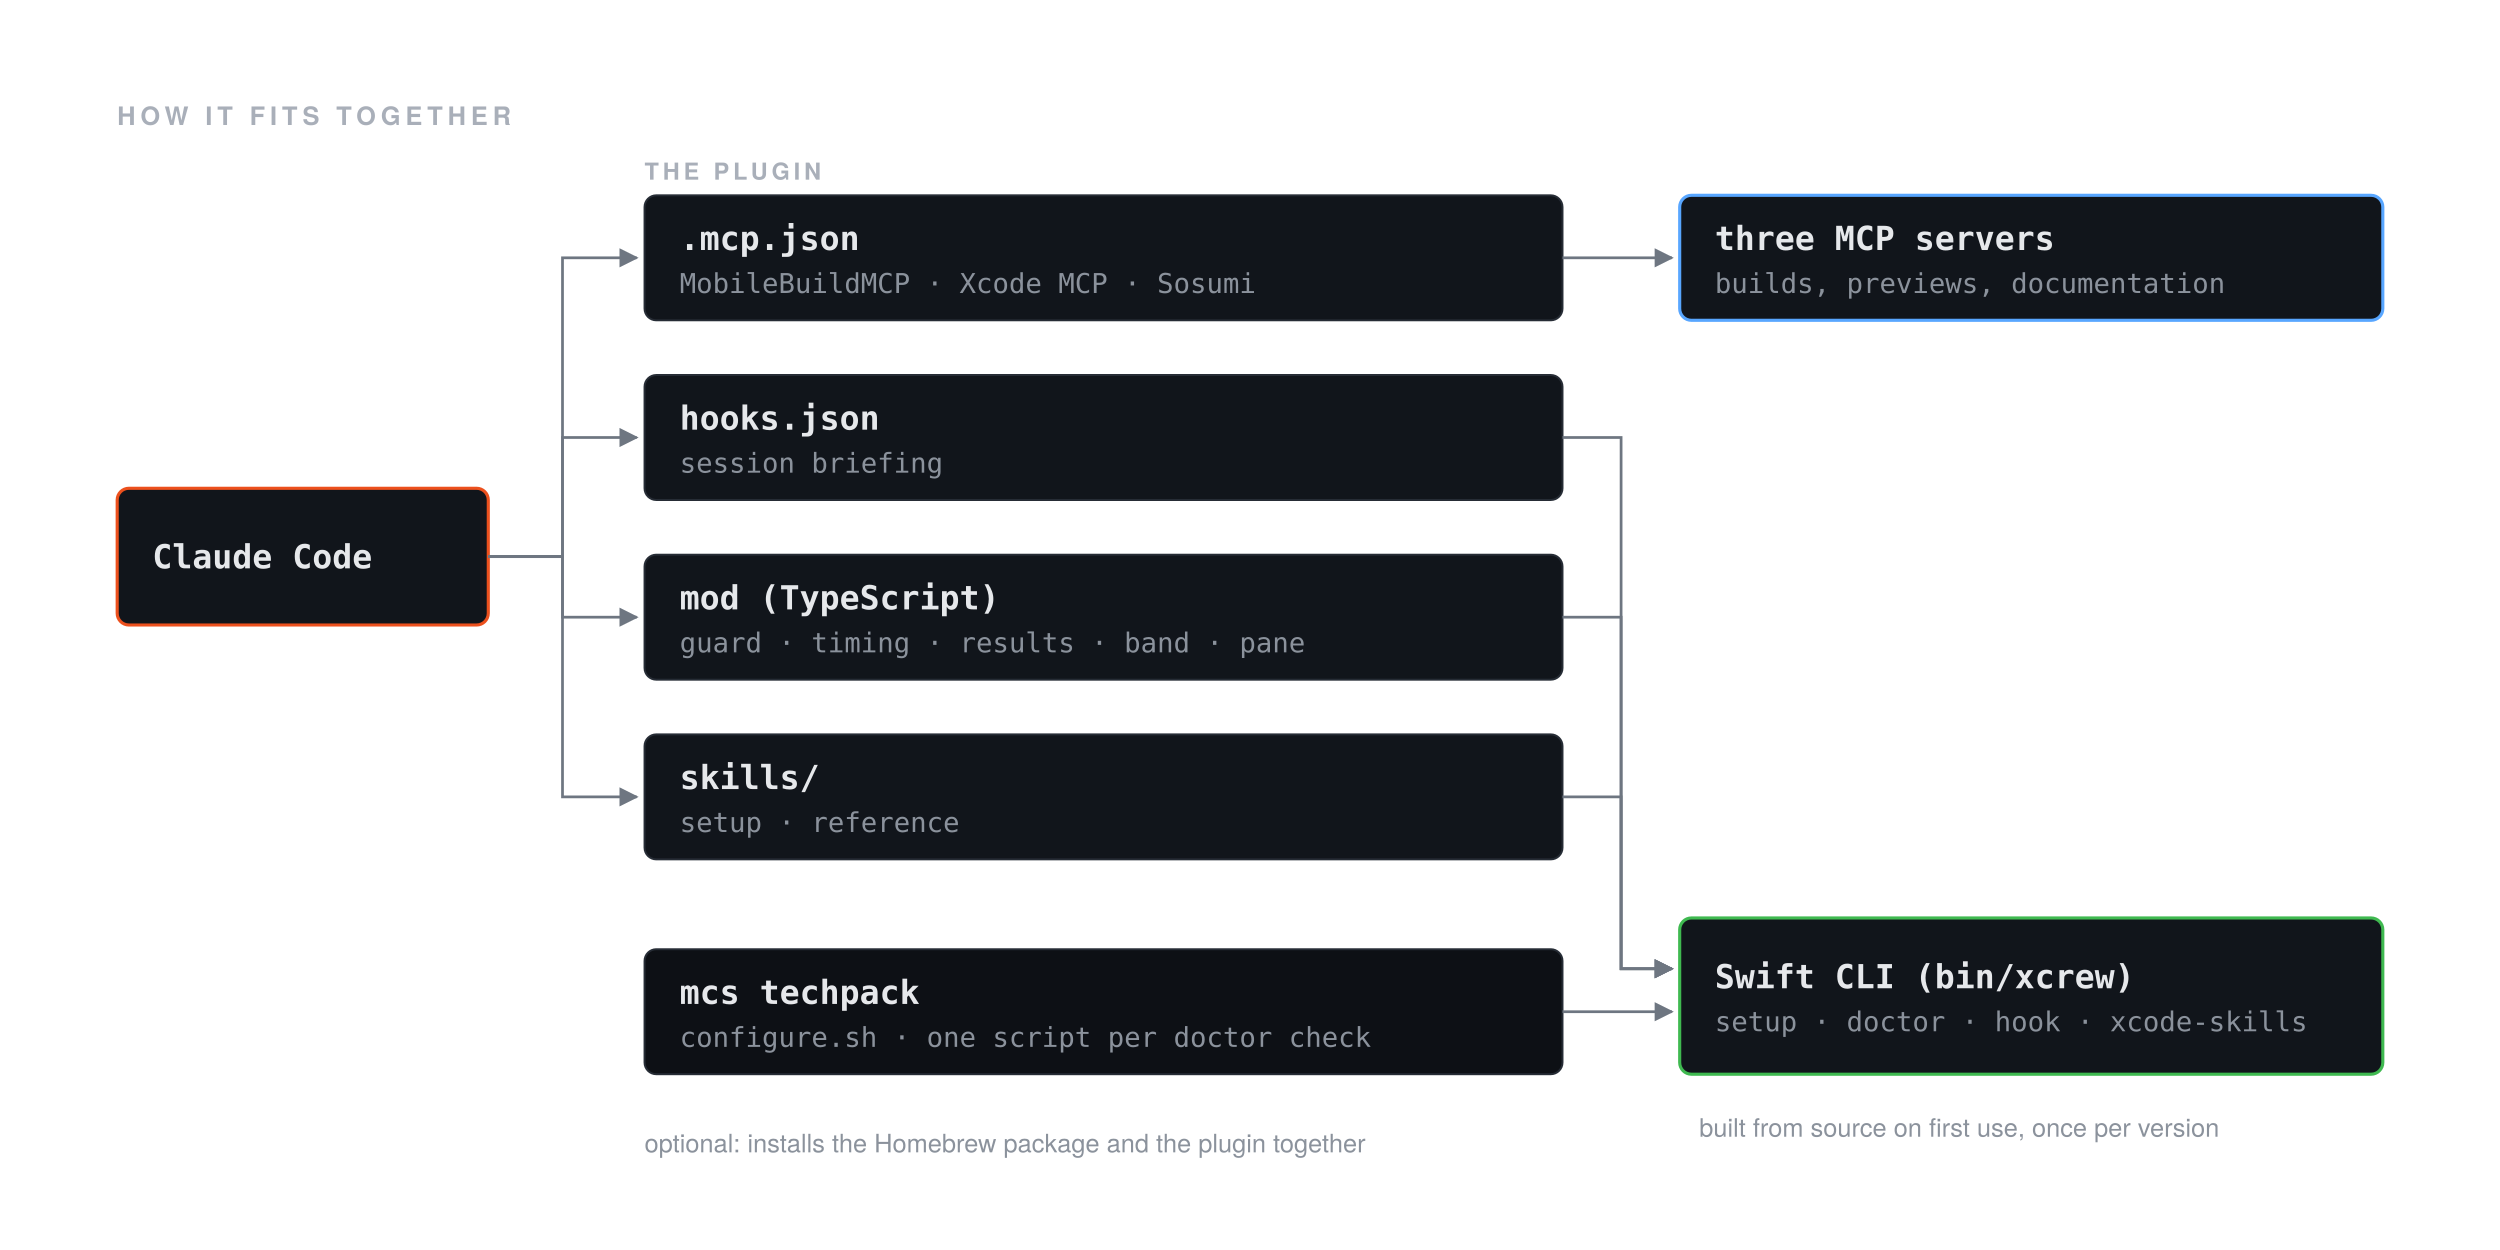
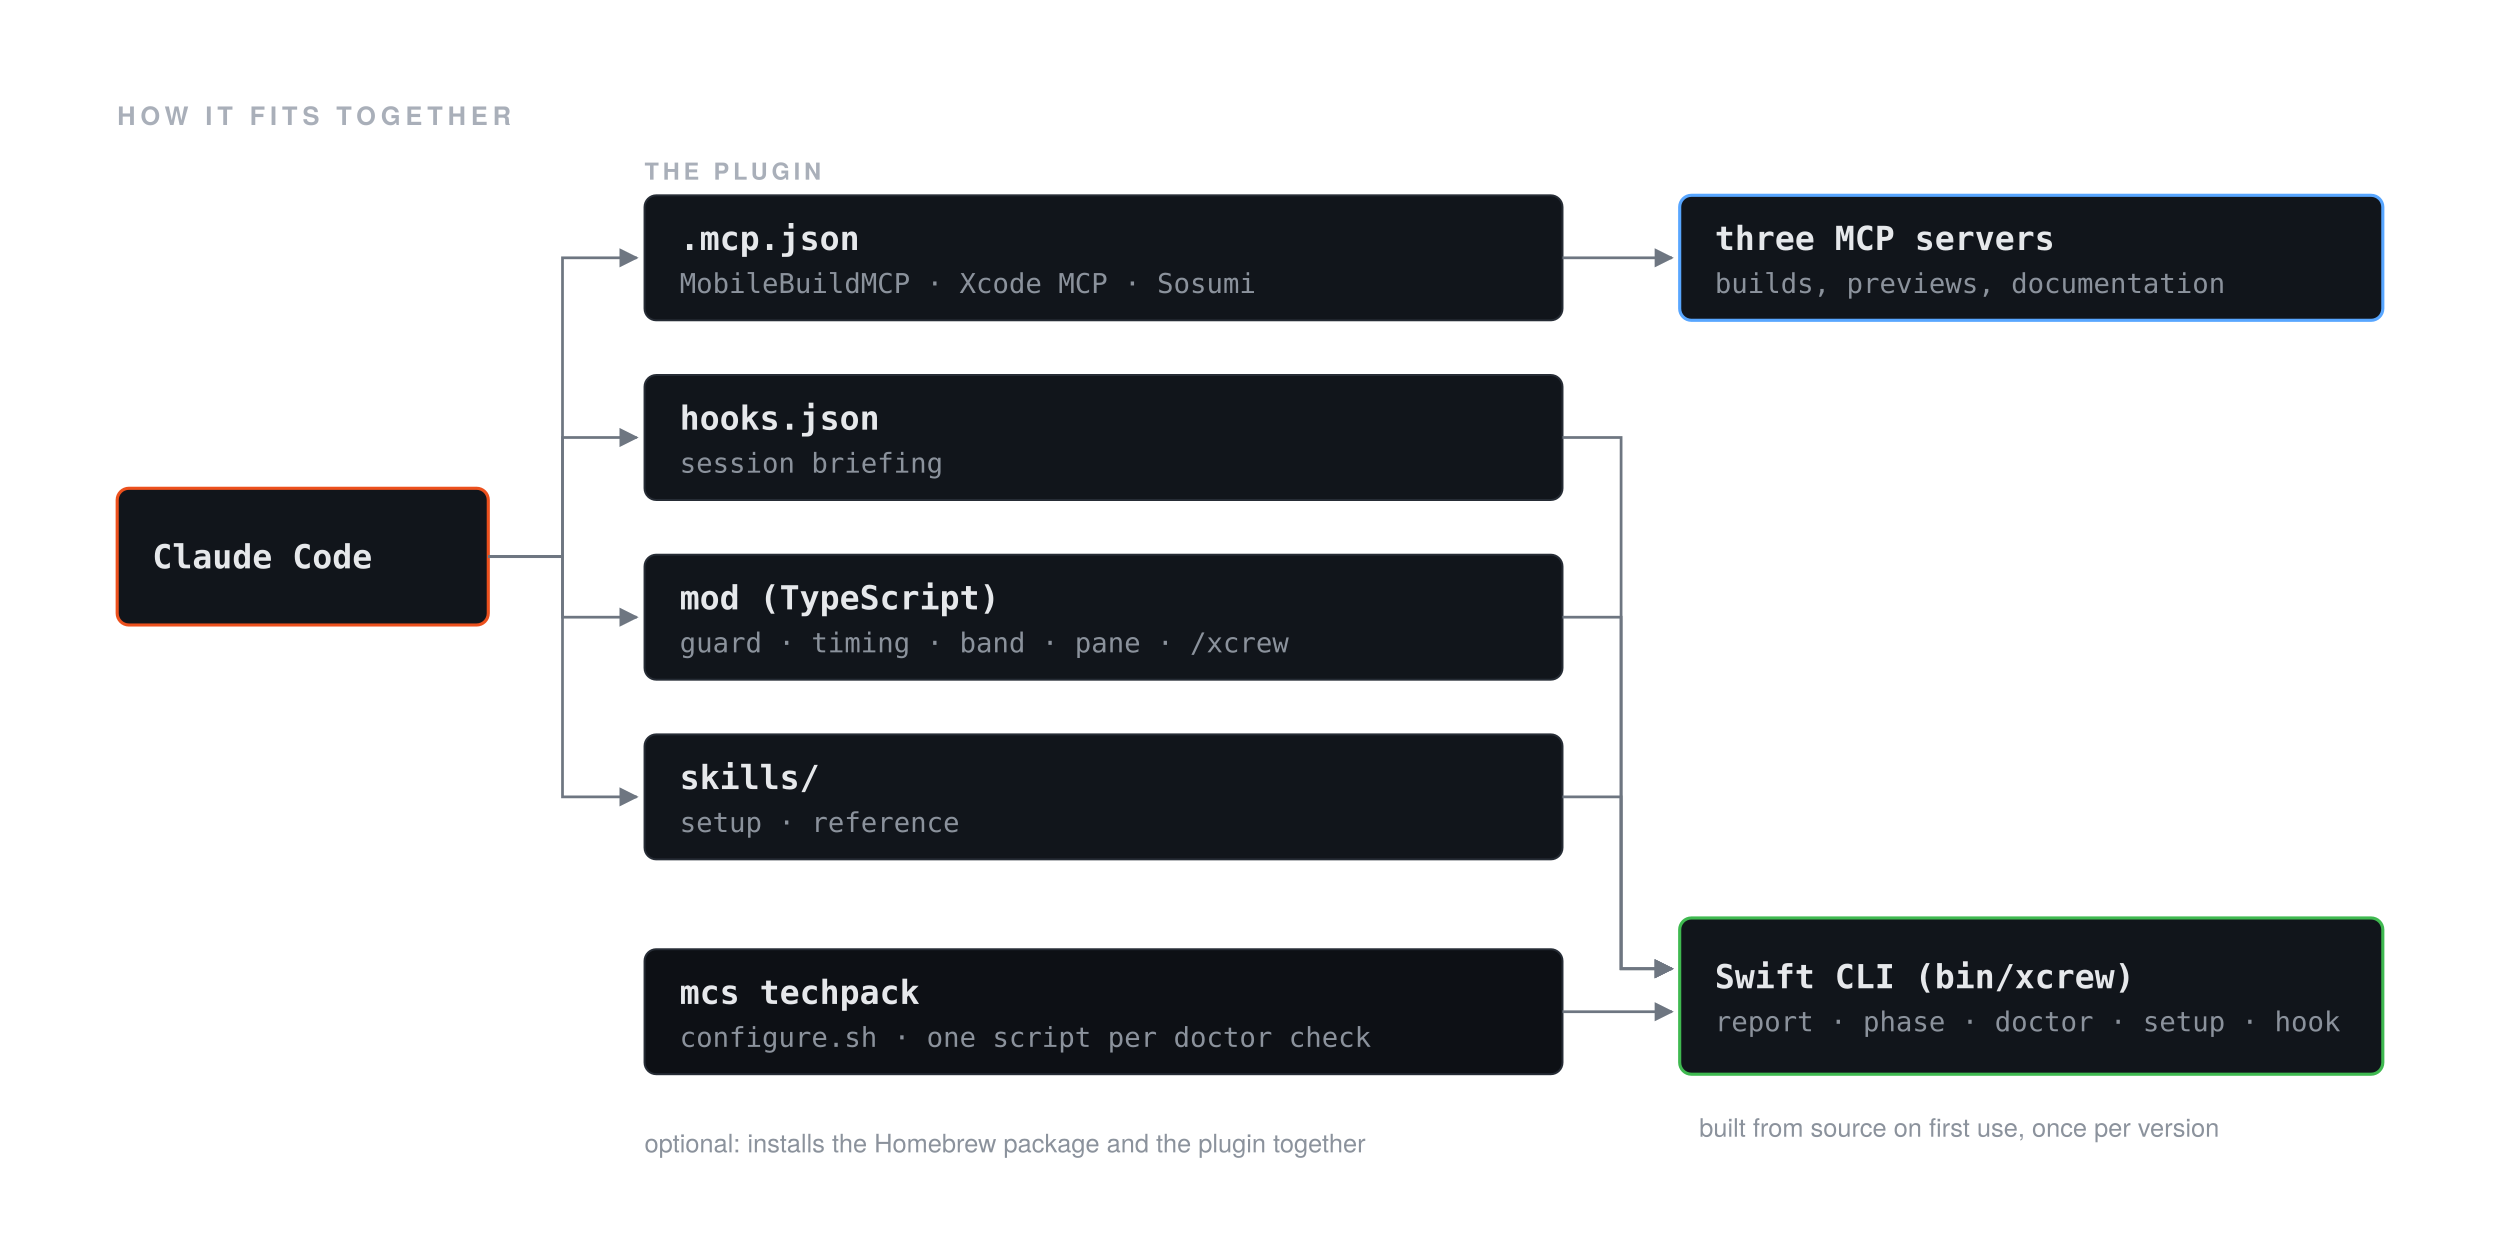
<svg xmlns="http://www.w3.org/2000/svg" width="1280" height="640" viewBox="0 0 1280 640">
  <defs>
    <filter id="shadow" x="-10%" y="-10%" width="120%" height="130%" color-interpolation-filters="sRGB">
      <feGaussianBlur in="SourceAlpha" stdDeviation="10" />
      <feOffset dy="6" />
      <feComponentTransfer>
        <feFuncA type="linear" slope="0.35" />
      </feComponentTransfer>
      <feMerge>
        <feMergeNode />
        <feMergeNode in="SourceGraphic" />
      </feMerge>
    </filter>
    <marker id="arrow" viewBox="0 0 10 10" refX="9" refY="5" markerWidth="7" markerHeight="7" orient="auto">
      <path d="M0 0 L10 5 L0 10 z" fill="#6e7681" />
    </marker>
  </defs>
  <text x="60.0" y="64.0" font-family="Helvetica Neue" font-size="13" font-weight="600" letter-spacing="2.5" fill="#a9afb9" xml:space="preserve">HOW IT FITS TOGETHER</text>
  <rect x="60" y="250" width="190" height="70" rx="6" fill="#11151b" stroke="#ec501d" stroke-width="1.6" />
  <text x="78.0" y="291.0" font-family="JetBrains Mono, JetBrainsMono Nerd Font Mono, SF Mono, Menlo, monospace" font-size="17" font-weight="600" fill="#e6e8eb" xml:space="preserve">Claude Code</text>
  <path d="M250 285 H288.0 V132.0 H326" stroke="#6e7681" stroke-width="1.4" fill="none" marker-end="url(#arrow)" />
  <rect x="330" y="100" width="470" height="64" rx="6" fill="#11151b" stroke="#262c35" stroke-width="1" />
  <text x="348.0" y="128.0" font-family="JetBrains Mono, JetBrainsMono Nerd Font Mono, SF Mono, Menlo, monospace" font-size="17" font-weight="600" fill="#e6e8eb" xml:space="preserve">.mcp.json</text>
  <text x="348.0" y="150.0" font-family="JetBrains Mono, JetBrainsMono Nerd Font Mono, SF Mono, Menlo, monospace" font-size="14" fill="#8b929c" xml:space="preserve">MobileBuildMCP · Xcode MCP · Sosumi</text>
  <path d="M250 285 H288.0 V224.0 H326" stroke="#6e7681" stroke-width="1.4" fill="none" marker-end="url(#arrow)" />
  <rect x="330" y="192" width="470" height="64" rx="6" fill="#11151b" stroke="#262c35" stroke-width="1" />
  <text x="348.0" y="220.0" font-family="JetBrains Mono, JetBrainsMono Nerd Font Mono, SF Mono, Menlo, monospace" font-size="17" font-weight="600" fill="#e6e8eb" xml:space="preserve">hooks.json</text>
  <text x="348.0" y="242.0" font-family="JetBrains Mono, JetBrainsMono Nerd Font Mono, SF Mono, Menlo, monospace" font-size="14" fill="#8b929c" xml:space="preserve">session briefing</text>
  <path d="M250 285 H288.0 V316.0 H326" stroke="#6e7681" stroke-width="1.4" fill="none" marker-end="url(#arrow)" />
  <rect x="330" y="284" width="470" height="64" rx="6" fill="#11151b" stroke="#262c35" stroke-width="1" />
  <text x="348.0" y="312.0" font-family="JetBrains Mono, JetBrainsMono Nerd Font Mono, SF Mono, Menlo, monospace" font-size="17" font-weight="600" fill="#e6e8eb" xml:space="preserve">mod (TypeScript)</text>
-   <text x="348.0" y="334.0" font-family="JetBrains Mono, JetBrainsMono Nerd Font Mono, SF Mono, Menlo, monospace" font-size="14" fill="#8b929c" xml:space="preserve">guard · timing · results · band · pane</text>
+   <text x="348.0" y="334.0" font-family="JetBrains Mono, JetBrainsMono Nerd Font Mono, SF Mono, Menlo, monospace" font-size="14" fill="#8b929c" xml:space="preserve">guard · timing · band · pane · /xcrew</text>
  <path d="M250 285 H288.0 V408.0 H326" stroke="#6e7681" stroke-width="1.4" fill="none" marker-end="url(#arrow)" />
  <rect x="330" y="376" width="470" height="64" rx="6" fill="#11151b" stroke="#262c35" stroke-width="1" />
  <text x="348.0" y="404.0" font-family="JetBrains Mono, JetBrainsMono Nerd Font Mono, SF Mono, Menlo, monospace" font-size="17" font-weight="600" fill="#e6e8eb" xml:space="preserve">skills/</text>
  <text x="348.0" y="426.0" font-family="JetBrains Mono, JetBrainsMono Nerd Font Mono, SF Mono, Menlo, monospace" font-size="14" fill="#8b929c" xml:space="preserve">setup · reference</text>
  <text x="330.0" y="92.0" font-family="Helvetica Neue" font-size="12" font-weight="600" letter-spacing="2" fill="#a9afb9" xml:space="preserve">THE PLUGIN</text>
  <rect x="860" y="100" width="360" height="64" rx="6" fill="#11151b" stroke="#58a6ff" stroke-width="1.6" />
  <text x="878.0" y="128.0" font-family="JetBrains Mono, JetBrainsMono Nerd Font Mono, SF Mono, Menlo, monospace" font-size="17" font-weight="600" fill="#e6e8eb" xml:space="preserve">three MCP servers</text>
  <text x="878.0" y="150.0" font-family="JetBrains Mono, JetBrainsMono Nerd Font Mono, SF Mono, Menlo, monospace" font-size="14" fill="#8b929c" xml:space="preserve">builds, previews, documentation</text>
  <path d="M800 132 L856 132" stroke="#6e7681" stroke-width="1.4" fill="none" marker-end="url(#arrow)" />
  <rect x="860" y="470" width="360" height="80" rx="6" fill="#11151b" stroke="#3fb950" stroke-width="1.6" />
  <text x="878.0" y="506.0" font-family="JetBrains Mono, JetBrainsMono Nerd Font Mono, SF Mono, Menlo, monospace" font-size="17" font-weight="600" fill="#e6e8eb" xml:space="preserve">Swift CLI (bin/xcrew)</text>
-   <text x="878.0" y="528.0" font-family="JetBrains Mono, JetBrainsMono Nerd Font Mono, SF Mono, Menlo, monospace" font-size="14" fill="#8b929c" xml:space="preserve">setup · doctor · hook · xcode-skills</text>
+   <text x="878.0" y="528.0" font-family="JetBrains Mono, JetBrainsMono Nerd Font Mono, SF Mono, Menlo, monospace" font-size="14" fill="#8b929c" xml:space="preserve">report · phase · doctor · setup · hook</text>
  <path d="M800 224.0 H830 V496 H856" stroke="#6e7681" stroke-width="1.4" fill="none" marker-end="url(#arrow)" />
  <path d="M800 316.0 H830 V496 H856" stroke="#6e7681" stroke-width="1.4" fill="none" marker-end="url(#arrow)" />
  <path d="M800 408.0 H830 V496 H856" stroke="#6e7681" stroke-width="1.4" fill="none" marker-end="url(#arrow)" />
  <text x="870.0" y="582.0" font-family="Helvetica Neue" font-size="13" fill="#8b929c" xml:space="preserve">built from source on first use, once per version</text>
  <rect x="330" y="486" width="470" height="64" rx="6" fill="#0d1015" stroke="#262c35" stroke-width="1" />
  <text x="348.0" y="514.0" font-family="JetBrains Mono, JetBrainsMono Nerd Font Mono, SF Mono, Menlo, monospace" font-size="17" font-weight="600" fill="#e6e8eb" xml:space="preserve">mcs techpack</text>
  <text x="348.0" y="536.0" font-family="JetBrains Mono, JetBrainsMono Nerd Font Mono, SF Mono, Menlo, monospace" font-size="14" fill="#8b929c" xml:space="preserve">configure.sh · one script per doctor check</text>
  <path d="M800 518 L856 518" stroke="#6e7681" stroke-width="1.4" fill="none" marker-end="url(#arrow)" />
  <text x="330.0" y="590.0" font-family="Helvetica Neue" font-size="13" fill="#8b929c" xml:space="preserve">optional: installs the Homebrew package and the plugin together</text>
</svg>
